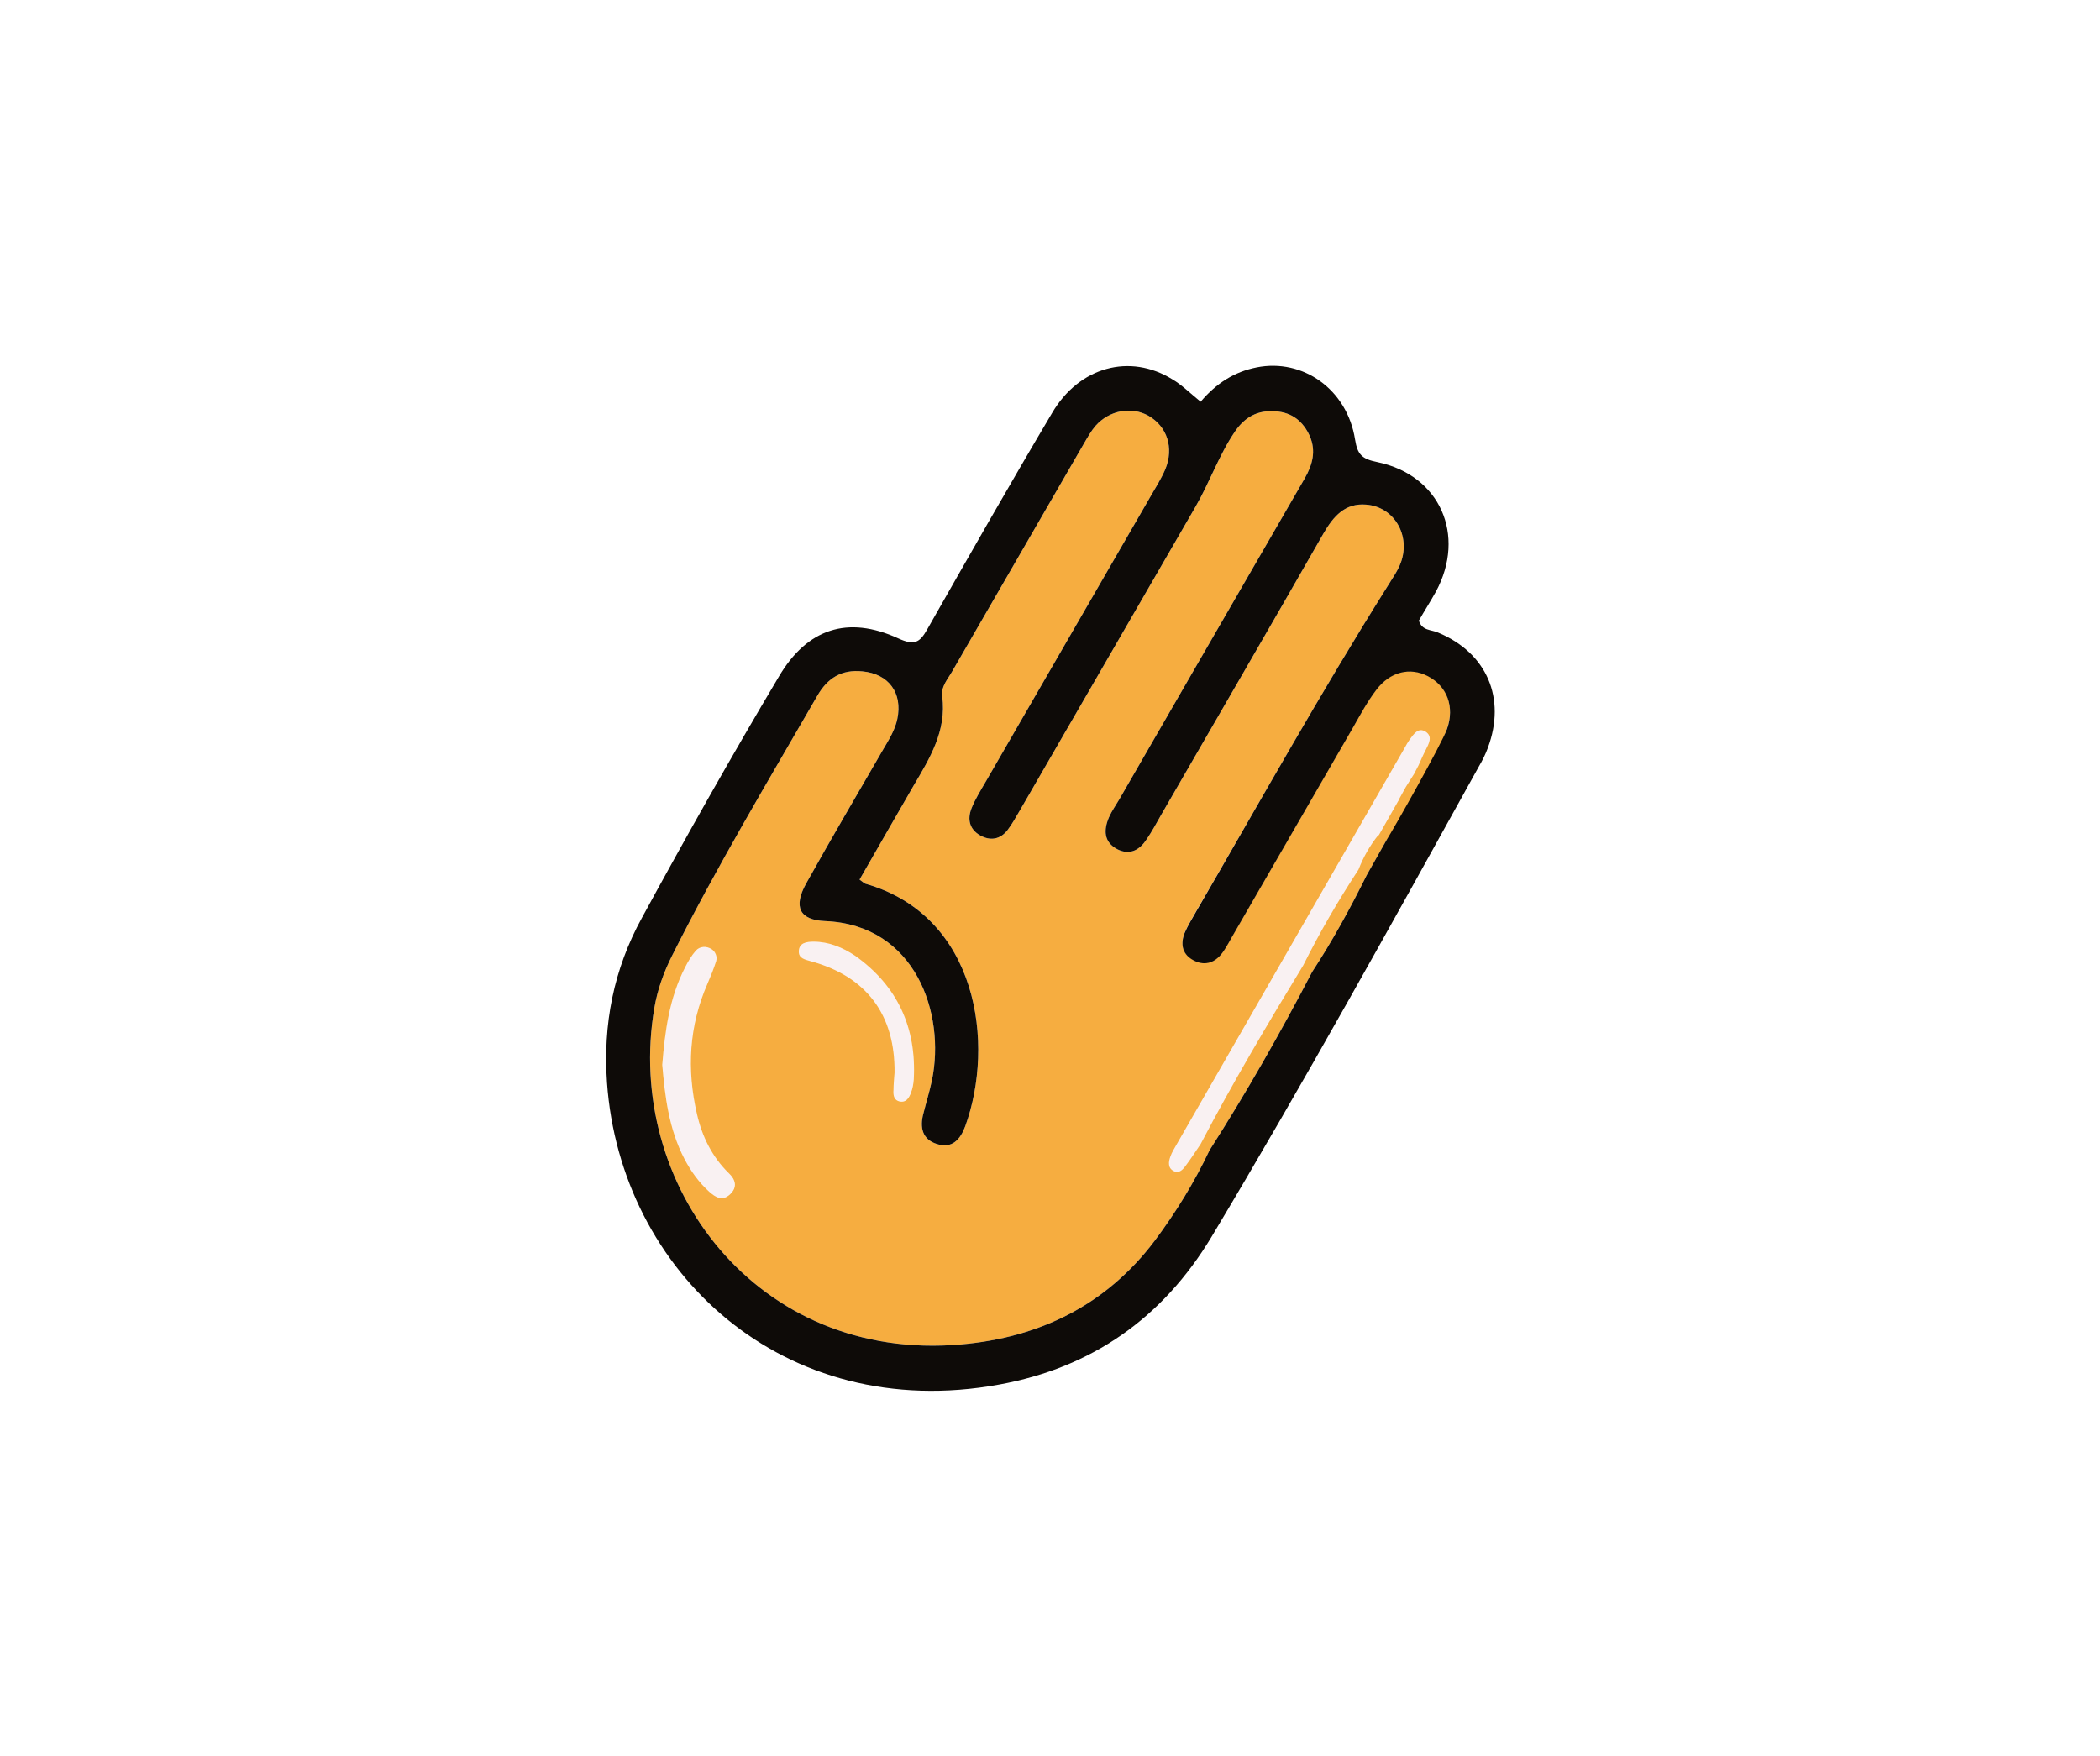
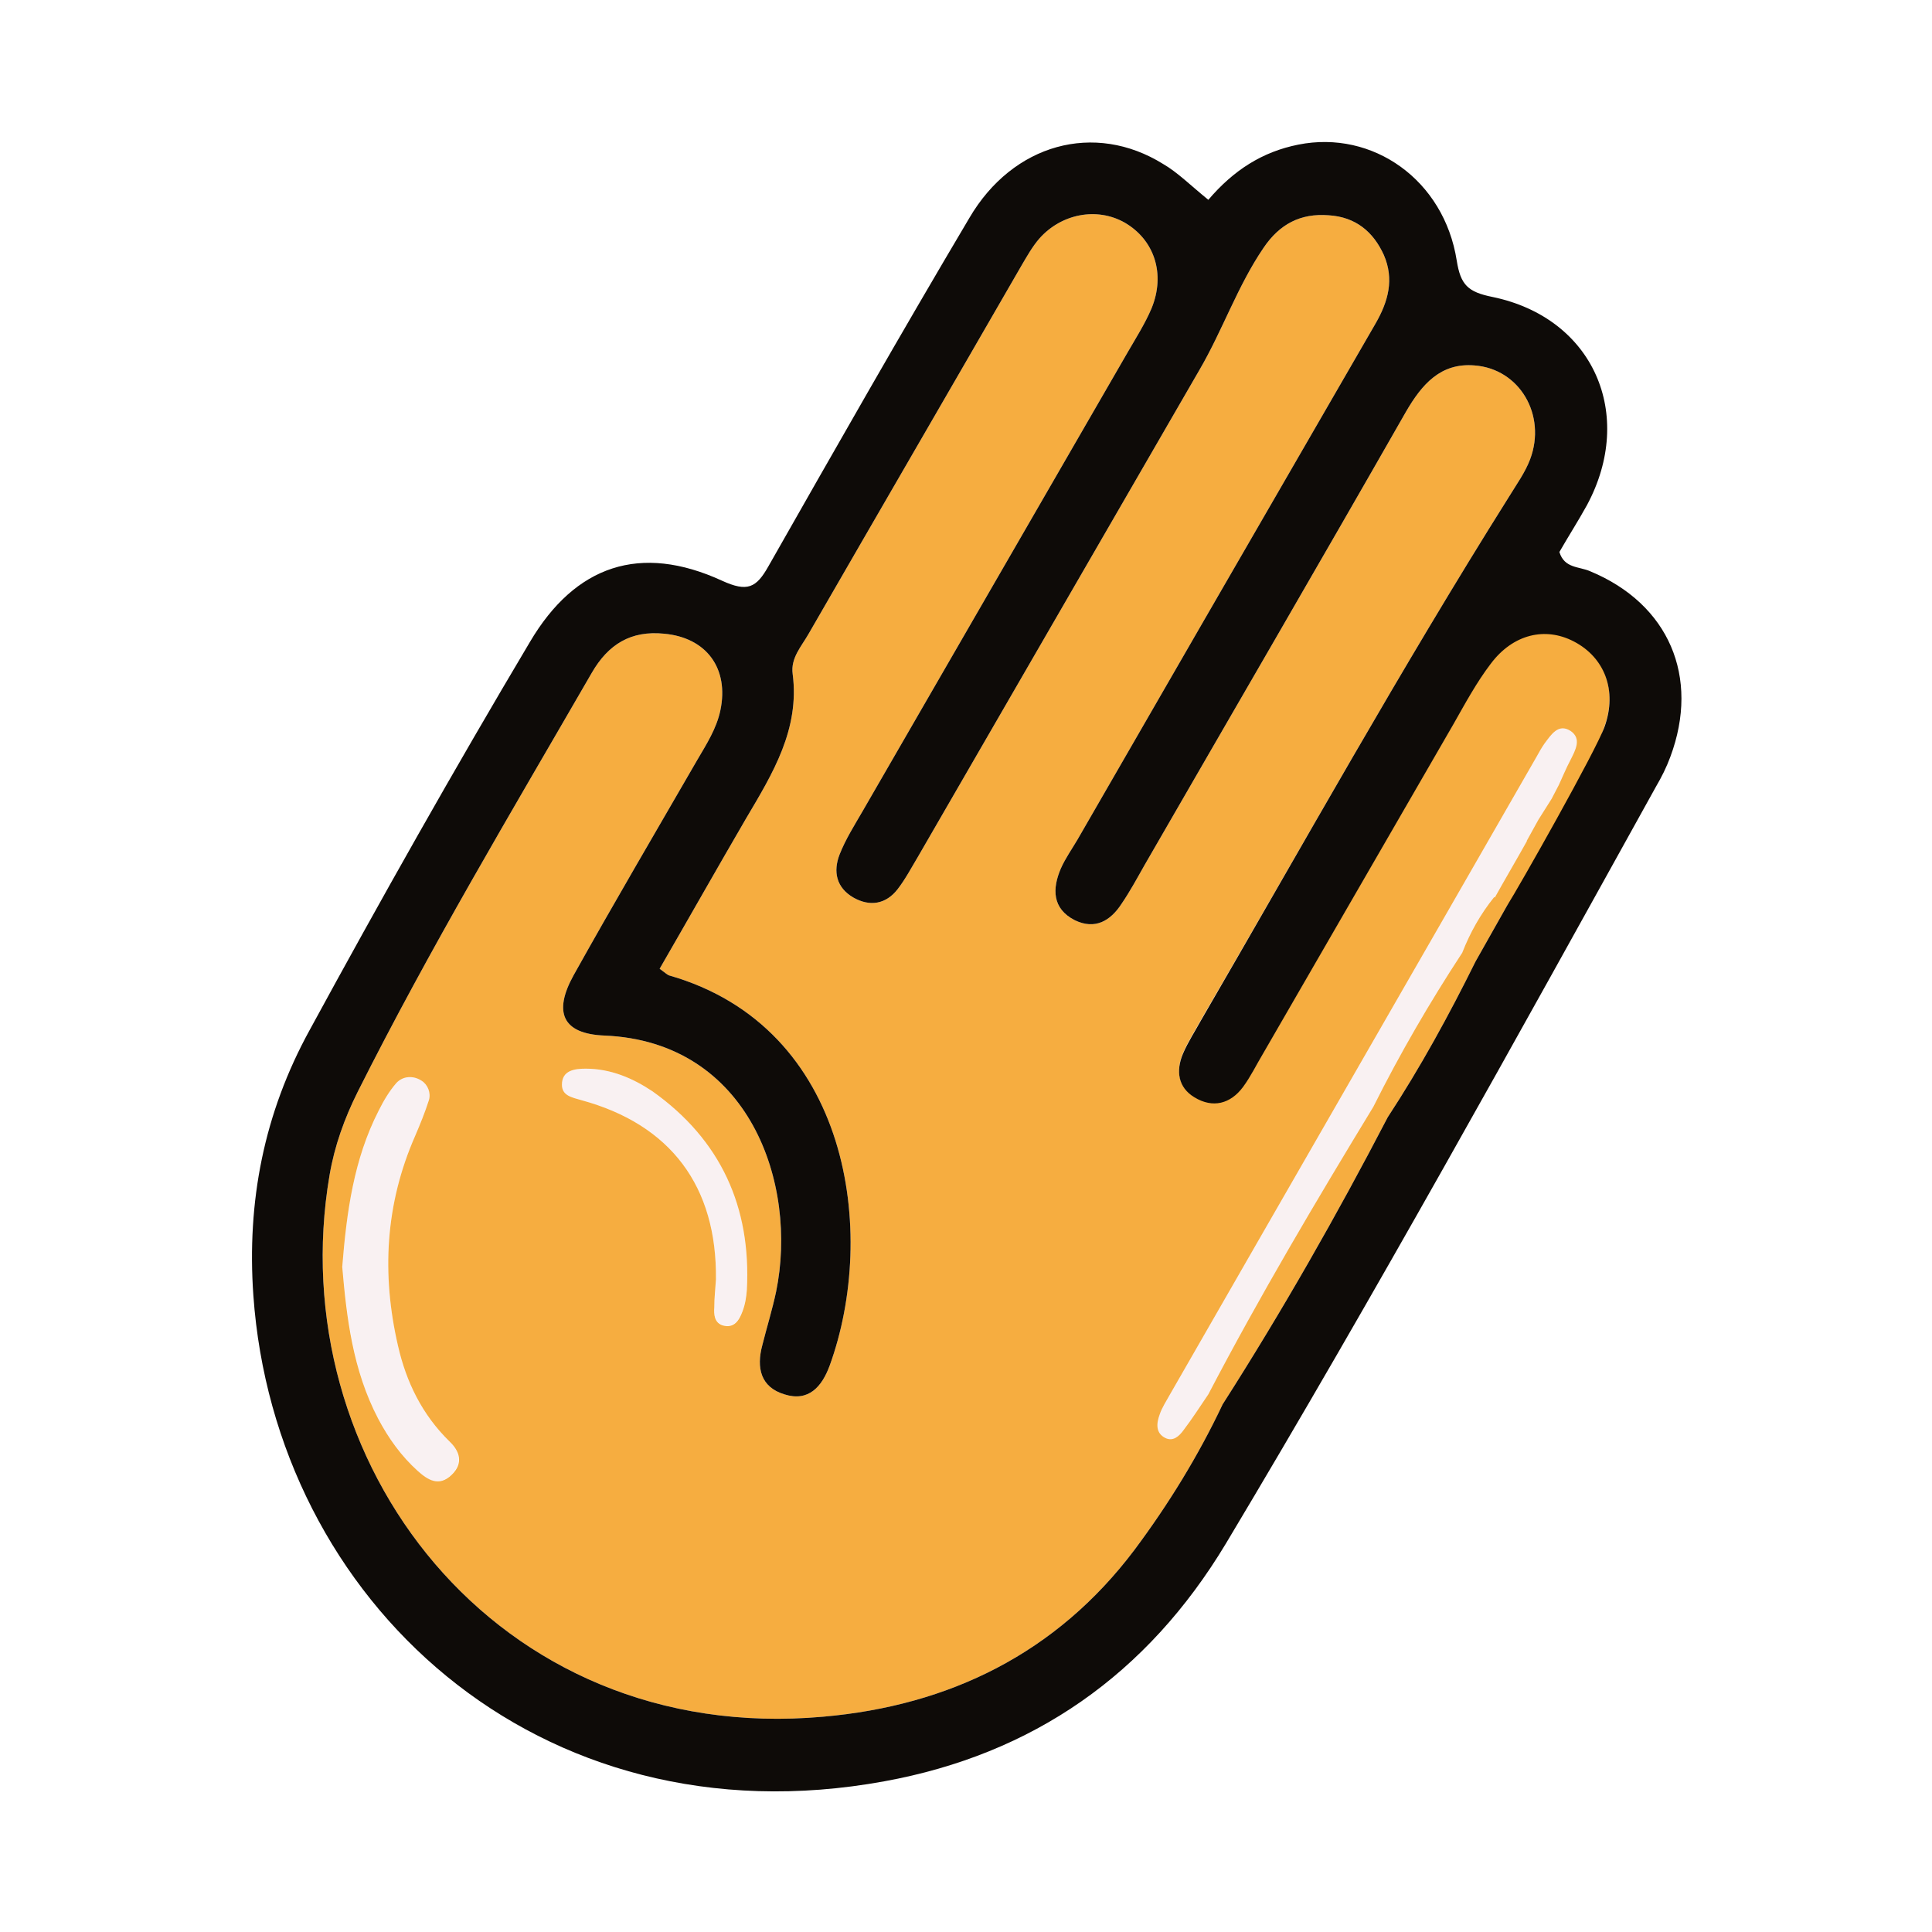
- <svg xmlns="http://www.w3.org/2000/svg" version="1.1" id="Layer_1" x="0px" y="0px" viewBox="0 0 612 511.8" style="enable-background:new 0 0 612 511.8;" xml:space="preserve">
+ <svg xmlns="http://www.w3.org/2000/svg" version="1.1" id="Layer_1" x="0px" y="0px" viewBox="0 0 350 350" style="enable-background:new 0 0 350 350;" xml:space="preserve">
  <style type="text/css">
	.st0{fill:#F9F1F2;}
	.st1{fill:#F6AD40;}
	.st2{fill:#0E0B08;}
</style>
  <g>
-     <polygon class="st0" points="333,336.6 340.5,346.6 350.8,338.7 421.7,212.5 414.7,207.3  " />
-     <path class="st0" d="M193,310.4c0.8-10,2.1-19.5,6.6-28.3c0.9-1.8,1.9-3.5,3.2-5c1.2-1.3,3.1-1.4,4.6-0.4c1.1,0.7,1.7,2.2,1.3,3.5   c-0.7,2.2-1.6,4.4-2.5,6.5c-5.4,12.3-6.1,25-3.1,38c1.5,6.6,4.4,12.5,9.3,17.3c1.8,1.8,2.5,4,0.3,6.1c-2.3,2.2-4.3,0.9-6.1-0.7   c-3-2.7-5.3-5.9-7.2-9.5C195,329.2,193.9,319.7,193,310.4z" />
-     <path class="st0" d="M260.7,312.7c0.2-16.9-8.2-28.1-24.4-32.5c-1.7-0.5-3.5-0.8-3.5-2.8c0-2.6,2.3-2.9,4.3-2.9   c4.5,0,8.5,1.7,12.1,4.1c12.4,8.7,17.9,20.9,17.1,35.9c-0.1,1.3-0.3,2.6-0.8,3.9c-0.6,1.6-1.5,3.1-3.6,2.5c-1.5-0.5-1.6-2-1.5-3.3   C260.5,316,260.6,314.4,260.7,312.7z" />
-     <path class="st1" d="M407.7,242.8l15.5-22.5l-4.5-1.1c1.2-2.2,2.2-4.4,3-6.8c2.3-6.5,0-12.5-5.6-15.4c-5.2-2.7-11-1.3-15,4   c-2.6,3.4-4.7,7.3-6.8,11c-11.5,19.9-23,39.8-34.5,59.7c-1.2,2-2.2,4.1-3.6,6c-2.3,3.1-5.5,3.9-8.8,1.9c-3-1.8-3.4-4.8-2.1-7.9   c0.9-2.1,2.2-4.1,3.3-6.1C367,234,384.8,202,404.3,171c1.4-2.3,3-4.5,3.9-6.9c3-8-1.9-16.4-10.1-17c-6.1-0.5-9.5,3.4-12.4,8.4   c-15.7,27.5-31.6,54.8-47.4,82.2c-1.3,2.3-2.6,4.7-4.1,6.9c-2,3.1-4.8,4.8-8.5,3c-4.1-2.1-4.1-5.7-2.5-9.4c0.8-1.8,2-3.5,3-5.2   c7.5-13,15-26,22.5-39c10.5-18.2,21-36.3,31.5-54.5c2.3-4,3.4-8,1.5-12.4c-1.9-4.2-5.1-6.9-10-7.2c-5.1-0.4-8.9,1.6-11.8,5.9   c-4.7,6.9-7.4,14.9-11.6,22.1c-17,29.4-34,58.8-51,88.2c-1.2,2-2.3,4.1-3.7,5.9c-2.1,2.7-5,3.2-8,1.5c-3.1-1.8-3.7-4.7-2.5-7.8   c1.1-2.8,2.7-5.3,4.2-7.9c16-27.7,32-55.4,48-83.1c1.5-2.6,3.1-5.1,4.3-7.9c2.6-6.3,0.5-12.5-4.9-15.6c-5-2.8-11.4-1.6-15.4,2.9   c-1.3,1.5-2.3,3.3-3.3,5c-12.8,22.2-25.7,44.4-38.5,66.6c-1.3,2.3-3.3,4.4-2.9,7.3c1.3,10-3.6,18-8.4,26.1   c-5.3,9.1-10.5,18.3-15.7,27.3c1.1,0.8,1.4,1.1,1.7,1.2c32.9,9.4,37.8,46.8,29.1,70.7c-1.4,3.8-3.8,6.6-8.2,5.2   c-4.3-1.3-5.1-4.8-4-8.9c0.8-3.2,1.8-6.4,2.5-9.7c4-19.5-4.8-45.3-31.1-46.4c-7.6-0.3-9.3-4.2-5.6-10.9c7.3-13.1,14.9-26,22.4-39   c1.7-2.9,3.5-5.7,4.2-9c1.6-7.6-2.5-13.2-10.2-13.9c-6-0.6-10.1,1.9-13.1,7.1c-14.5,25.1-29.4,50-42.4,75.9   c-2.4,4.8-4.2,9.8-5.1,15.1c-8.8,51.6,29.9,103.4,89.4,98.1c22.9-2,42.3-11.5,56.4-30.2c6.2-8.3,11.6-17.1,16-26.4c0,0,0,0,0,0   c10.8-16.9,20.7-34.3,29.9-52c0,0,0,0,0,0c5.9-9,11.1-18.5,15.9-28.2c0,0,0,0,0,0c1.9-3.4,3.8-6.7,5.7-10.1c0,0,0,0,0,0   c0.8-1.1,1.6-2.3,2.3-3.4L407.7,242.8z M212.8,348.1c-2.3,2.2-4.3,0.9-6.1-0.7c-3-2.7-5.3-5.9-7.2-9.5c-4.6-8.8-5.7-18.3-6.5-27.5   c0.8-10,2.1-19.5,6.6-28.3c0.9-1.8,1.9-3.5,3.2-5c1.2-1.3,3.1-1.4,4.6-0.4c1.1,0.7,1.7,2.2,1.3,3.5c-0.7,2.2-1.6,4.4-2.5,6.5   c-5.4,12.3-6.1,25-3.1,38c1.5,6.6,4.4,12.5,9.3,17.3C214.3,343.8,215,346,212.8,348.1z M266.3,314.6c-0.1,1.3-0.3,2.6-0.8,3.9   c-0.6,1.6-1.5,3.1-3.6,2.5c-1.5-0.5-1.6-2-1.5-3.3c0-1.7,0.2-3.3,0.3-5c0.2-16.9-8.2-28.1-24.4-32.5c-1.7-0.5-3.5-0.8-3.5-2.8   c0-2.6,2.3-2.9,4.3-2.9c4.5,0,8.5,1.7,12.1,4.1C261.6,287.4,267.1,299.6,266.3,314.6z M402,243.7c-0.1-0.1-0.2-0.2-0.3-0.3   c-2.5,3.1-4.4,6.5-5.8,10.1c0,0,0,0,0,0c-5.9,9-11.3,18.3-16.1,27.9c0,0,0,0,0,0c-10.4,17.1-20.6,34.3-29.9,52.1c0,0,0,0,0,0   c-1.5,2.2-2.9,4.4-4.5,6.5c-0.8,1.1-1.9,2.1-3.3,1.4c-1.8-0.9-1.6-2.7-1-4.3c0.4-1.2,1.2-2.4,1.8-3.5c22.1-38.5,44.3-77,66.4-115.5   c0.5-0.9,1-1.8,1.5-2.5c1.2-1.6,2.5-3.7,4.7-2.3c2.1,1.4,0.9,3.5,0,5.3c-0.8,1.5-1.4,3-2.1,4.5c-0.4,0.8-0.9,1.7-1.3,2.5   c0,0,0.1,0.1,0.1,0.1c0,0-0.1-0.1-0.1-0.1c-0.8,1.3-1.6,2.5-2.4,3.8c0.1,0.1,0.1,0.1,0.2,0.2l0,0c-0.1-0.1-0.1-0.1-0.2-0.2   c-0.7,1.3-1.4,2.5-2.1,3.8l0,0.1c-1.9,3.4-3.9,6.8-5.8,10.2C401.8,243.5,401.9,243.6,402,243.7z" />
-     <path class="st2" d="M349.9,117.1c4.6-5.4,9.8-8.7,16.3-10c13.5-2.7,26.4,6.4,28.7,21c0.7,4.4,2,5.7,6.5,6.6   c18.3,3.8,25.9,21.3,17.1,37.7c-1.6,2.9-3.4,5.7-5,8.5c0.9,3,3.6,2.6,5.6,3.5c14.2,5.9,19.9,19.1,14.5,33.6   c-0.7,1.9-1.6,3.7-2.6,5.4c-25.5,46-50.9,92-77.9,137.1c-14.3,23.8-35,38.2-61.9,43.1c-62.9,11.5-110.4-32.9-114.3-88   c-1.2-17,1.9-33,10.2-48.1c12.9-23.7,26.1-47.1,39.9-70.3c8.2-13.9,20-17.9,34.8-11.1c4.6,2.1,6.2,1.3,8.4-2.6   c12-21.1,24-42.2,36.4-63.1c7.9-13.5,22.7-17.5,35.1-9.8C344.3,112.1,346.7,114.5,349.9,117.1z M421.7,212.5   c2.3-6.5,0-12.5-5.6-15.4c-5.2-2.7-11-1.3-15,4c-2.6,3.4-4.7,7.3-6.8,11c-11.5,19.9-23,39.8-34.5,59.7c-1.2,2-2.2,4.1-3.6,6   c-2.3,3.1-5.5,3.9-8.8,1.9c-3-1.8-3.4-4.8-2.1-7.9c0.9-2.1,2.2-4.1,3.3-6.1C367,234,384.8,202,404.3,171c1.4-2.3,3-4.5,3.9-6.9   c3-8-1.9-16.4-10.1-17c-6.1-0.5-9.5,3.4-12.4,8.4c-15.7,27.5-31.6,54.8-47.4,82.2c-1.3,2.3-2.6,4.7-4.1,6.9c-2,3.1-4.8,4.8-8.5,3   c-4.1-2.1-4.1-5.7-2.5-9.4c0.8-1.8,2-3.5,3-5.2c7.5-13,15-26,22.5-39c10.5-18.2,21-36.3,31.5-54.5c2.3-4,3.4-8,1.5-12.4   c-1.9-4.2-5.1-6.9-10-7.2c-5.1-0.4-8.9,1.6-11.8,5.9c-4.7,6.9-7.4,14.9-11.6,22.1c-17,29.4-34,58.8-51,88.2c-1.2,2-2.3,4.1-3.7,5.9   c-2.1,2.7-5,3.2-8,1.5c-3.1-1.8-3.7-4.7-2.5-7.8c1.1-2.8,2.7-5.3,4.2-7.9c16-27.7,32-55.4,48-83.1c1.5-2.6,3.1-5.1,4.3-7.9   c2.6-6.3,0.5-12.5-4.9-15.6c-5-2.8-11.4-1.6-15.4,2.9c-1.3,1.5-2.3,3.3-3.3,5c-12.8,22.2-25.7,44.4-38.5,66.6   c-1.3,2.3-3.3,4.4-2.9,7.3c1.3,10-3.6,18-8.4,26.1c-5.3,9.1-10.5,18.3-15.7,27.3c1.1,0.8,1.4,1.1,1.7,1.2   c32.9,9.4,37.8,46.8,29.1,70.7c-1.4,3.8-3.8,6.6-8.2,5.2c-4.3-1.3-5.1-4.8-4-8.9c0.8-3.2,1.8-6.4,2.5-9.7   c4-19.5-4.8-45.3-31.1-46.4c-7.6-0.3-9.3-4.2-5.6-10.9c7.3-13.1,14.9-26,22.4-39c1.7-2.9,3.5-5.7,4.2-9c1.6-7.6-2.5-13.2-10.2-13.9   c-6-0.6-10.1,1.9-13.1,7.1c-14.5,25.1-29.4,50-42.4,75.9c-2.4,4.8-4.2,9.8-5.1,15.1c-8.8,51.6,29.9,103.4,89.4,98.1   c22.9-2,42.3-11.5,56.4-30.2c6.2-8.3,11.6-17.1,16-26.4c10.8-16.9,20.7-34.3,29.9-52c5.9-9,11.1-18.5,15.9-28.2   c1.9-3.4,3.8-6.7,5.7-10.1C406,241.9,420.2,216.8,421.7,212.5z" />
+     <polygon class="st0" points="202,255.7 209.5,265.7 219.8,257.8 290.7,131.6 283.7,126.4  " />
+     <path class="st0" d="M62,229.5c0.8-10,2.1-19.5,6.6-28.3c0.9-1.8,1.9-3.5,3.2-5c1.2-1.3,3.1-1.4,4.6-0.4c1.1,0.7,1.7,2.2,1.3,3.5   c-0.7,2.2-1.6,4.4-2.5,6.5c-5.4,12.3-6.1,25-3.1,38c1.5,6.6,4.4,12.5,9.3,17.3c1.8,1.8,2.5,4,0.3,6.1c-2.3,2.2-4.3,0.9-6.1-0.7   c-3-2.7-5.3-5.9-7.2-9.5C64,248.3,62.9,238.8,62,229.5z" />
+     <path class="st0" d="M129.7,231.8c0.2-16.9-8.2-28.1-24.4-32.5c-1.7-0.5-3.5-0.8-3.5-2.8c0-2.6,2.3-2.9,4.3-2.9   c4.5,0,8.5,1.7,12.1,4.1c12.4,8.7,17.9,20.9,17.1,35.9c-0.1,1.3-0.3,2.6-0.8,3.9c-0.6,1.6-1.5,3.1-3.6,2.5c-1.5-0.5-1.6-2-1.5-3.3   C129.5,235.1,129.6,233.5,129.7,231.8z" />
+     <path class="st1" d="M276.7,161.9l15.5-22.5l-4.5-1.1c1.2-2.2,2.2-4.4,3-6.8c2.3-6.5,0-12.5-5.6-15.4c-5.2-2.7-11-1.3-15,4   c-2.6,3.4-4.7,7.3-6.8,11c-11.5,19.9-23,39.8-34.5,59.7c-1.2,2-2.2,4.1-3.6,6c-2.3,3.1-5.5,3.9-8.8,1.9c-3-1.8-3.4-4.8-2.1-7.9   c0.9-2.1,2.2-4.1,3.3-6.1c18.4-31.6,36.2-63.6,55.7-94.6c1.4-2.3,3-4.5,3.9-6.9c3-8-1.9-16.4-10.1-17c-6.1-0.5-9.5,3.4-12.4,8.4   c-15.7,27.5-31.6,54.8-47.4,82.2c-1.3,2.3-2.6,4.7-4.1,6.9c-2,3.1-4.8,4.8-8.5,3c-4.1-2.1-4.1-5.7-2.5-9.4c0.8-1.8,2-3.5,3-5.2   c7.5-13,15-26,22.5-39c10.5-18.2,21-36.3,31.5-54.5c2.3-4,3.4-8,1.5-12.4c-1.9-4.2-5.1-6.9-10-7.2c-5.1-0.4-8.9,1.6-11.8,5.9   c-4.7,6.9-7.4,14.9-11.6,22.1c-17,29.4-34,58.8-51,88.2c-1.2,2-2.3,4.1-3.7,5.9c-2.1,2.7-5,3.2-8,1.5c-3.1-1.8-3.7-4.7-2.5-7.8   c1.1-2.8,2.7-5.3,4.2-7.9c16-27.7,32-55.4,48-83.1c1.5-2.6,3.1-5.1,4.3-7.9c2.6-6.3,0.5-12.5-4.9-15.6c-5-2.8-11.4-1.6-15.4,2.9   c-1.3,1.5-2.3,3.3-3.3,5c-12.8,22.2-25.7,44.4-38.5,66.6c-1.3,2.3-3.3,4.4-2.9,7.3c1.3,10-3.6,18-8.4,26.1   c-5.3,9.1-10.5,18.3-15.7,27.3c1.1,0.8,1.4,1.1,1.7,1.2c32.9,9.4,37.8,46.8,29.1,70.7c-1.4,3.8-3.8,6.6-8.2,5.2   c-4.3-1.3-5.1-4.8-4-8.9c0.8-3.2,1.8-6.4,2.5-9.7c4-19.5-4.8-45.3-31.1-46.4c-7.6-0.3-9.3-4.2-5.6-10.9c7.3-13.1,14.9-26,22.4-39   c1.7-2.9,3.5-5.7,4.2-9c1.6-7.6-2.5-13.2-10.2-13.9c-6-0.6-10.1,1.9-13.1,7.1c-14.5,25.1-29.4,50-42.4,75.9   c-2.4,4.8-4.2,9.8-5.1,15.1c-8.8,51.6,29.9,103.4,89.4,98.1c22.9-2,42.3-11.5,56.4-30.2c6.2-8.3,11.6-17.1,16-26.4l0,0   c10.8-16.9,20.7-34.3,29.9-52l0,0c5.9-9,11.1-18.5,15.9-28.2l0,0c1.9-3.4,3.8-6.7,5.7-10.1l0,0c0.8-1.1,1.6-2.3,2.3-3.4   L276.7,161.9z M81.8,267.2c-2.3,2.2-4.3,0.9-6.1-0.7c-3-2.7-5.3-5.9-7.2-9.5c-4.6-8.8-5.7-18.3-6.5-27.5c0.8-10,2.1-19.5,6.6-28.3   c0.9-1.8,1.9-3.5,3.2-5c1.2-1.3,3.1-1.4,4.6-0.4c1.1,0.7,1.7,2.2,1.3,3.5c-0.7,2.2-1.6,4.4-2.5,6.5c-5.4,12.3-6.1,25-3.1,38   c1.5,6.6,4.4,12.5,9.3,17.3C83.3,262.9,84,265.1,81.8,267.2z M135.3,233.7c-0.1,1.3-0.3,2.6-0.8,3.9c-0.6,1.6-1.5,3.1-3.6,2.5   c-1.5-0.5-1.6-2-1.5-3.3c0-1.7,0.2-3.3,0.3-5c0.2-16.9-8.2-28.1-24.4-32.5c-1.7-0.5-3.5-0.8-3.5-2.8c0-2.6,2.3-2.9,4.3-2.9   c4.5,0,8.5,1.7,12.1,4.1C130.6,206.5,136.1,218.7,135.3,233.7z M271,162.8c-0.1-0.1-0.2-0.2-0.3-0.3c-2.5,3.1-4.4,6.5-5.8,10.1l0,0   c-5.9,9-11.3,18.3-16.1,27.9l0,0c-10.4,17.1-20.6,34.3-29.9,52.1l0,0c-1.5,2.2-2.9,4.4-4.5,6.5c-0.8,1.1-1.9,2.1-3.3,1.4   c-1.8-0.9-1.6-2.7-1-4.3c0.4-1.2,1.2-2.4,1.8-3.5c22.1-38.5,44.3-77,66.4-115.5c0.5-0.9,1-1.8,1.5-2.5c1.2-1.6,2.5-3.7,4.7-2.3   c2.1,1.4,0.9,3.5,0,5.3c-0.8,1.5-1.4,3-2.1,4.5c-0.4,0.8-0.9,1.7-1.3,2.5l0.1,0.1l-0.1-0.1c-0.8,1.3-1.6,2.5-2.4,3.8   c0.1,0.1,0.1,0.1,0.2,0.2l0,0c-0.1-0.1-0.1-0.1-0.2-0.2c-0.7,1.3-1.4,2.5-2.1,3.8v0.1c-1.9,3.4-3.9,6.8-5.8,10.2   C270.8,162.6,270.9,162.7,271,162.8z" />
+     <path class="st2" d="M218.9,36.2c4.6-5.4,9.8-8.7,16.3-10c13.5-2.7,26.4,6.4,28.7,21c0.7,4.4,2,5.7,6.5,6.6   c18.3,3.8,25.9,21.3,17.1,37.7c-1.6,2.9-3.4,5.7-5,8.5c0.9,3,3.6,2.6,5.6,3.5c14.2,5.9,19.9,19.1,14.5,33.6   c-0.7,1.9-1.6,3.7-2.6,5.4c-25.5,46-50.9,92-77.9,137.1c-14.3,23.8-35,38.2-61.9,43.1c-62.9,11.5-110.4-32.9-114.3-88   c-1.2-17,1.9-33,10.2-48.1C69,162.9,82.2,139.5,96,116.3c8.2-13.9,20-17.9,34.8-11.1c4.6,2.1,6.2,1.3,8.4-2.6   c12-21.1,24-42.2,36.4-63.1c7.9-13.5,22.7-17.5,35.1-9.8C213.3,31.2,215.7,33.6,218.9,36.2z M290.7,131.6c2.3-6.5,0-12.5-5.6-15.4   c-5.2-2.7-11-1.3-15,4c-2.6,3.4-4.7,7.3-6.8,11c-11.5,19.9-23,39.8-34.5,59.7c-1.2,2-2.2,4.1-3.6,6c-2.3,3.1-5.5,3.9-8.8,1.9   c-3-1.8-3.4-4.8-2.1-7.9c0.9-2.1,2.2-4.1,3.3-6.1c18.4-31.7,36.2-63.7,55.7-94.7c1.4-2.3,3-4.5,3.9-6.9c3-8-1.9-16.4-10.1-17   c-6.1-0.5-9.5,3.4-12.4,8.4c-15.7,27.5-31.6,54.8-47.4,82.2c-1.3,2.3-2.6,4.7-4.1,6.9c-2,3.1-4.8,4.8-8.5,3   c-4.1-2.1-4.1-5.7-2.5-9.4c0.8-1.8,2-3.5,3-5.2c7.5-13,15-26,22.5-39c10.5-18.2,21-36.3,31.5-54.5c2.3-4,3.4-8,1.5-12.4   c-1.9-4.2-5.1-6.9-10-7.2c-5.1-0.4-8.9,1.6-11.8,5.9c-4.7,6.9-7.4,14.9-11.6,22.1c-17,29.4-34,58.8-51,88.2c-1.2,2-2.3,4.1-3.7,5.9   c-2.1,2.7-5,3.2-8,1.5c-3.1-1.8-3.7-4.7-2.5-7.8c1.1-2.8,2.7-5.3,4.2-7.9c16-27.7,32-55.4,48-83.1c1.5-2.6,3.1-5.1,4.3-7.9   c2.6-6.3,0.5-12.5-4.9-15.6c-5-2.8-11.4-1.6-15.4,2.9c-1.3,1.5-2.3,3.3-3.3,5c-12.8,22.2-25.7,44.4-38.5,66.6   c-1.3,2.3-3.3,4.4-2.9,7.3c1.3,10-3.6,18-8.4,26.1c-5.3,9.1-10.5,18.3-15.7,27.3c1.1,0.8,1.4,1.1,1.7,1.2   c32.9,9.4,37.8,46.8,29.1,70.7c-1.4,3.8-3.8,6.6-8.2,5.2c-4.3-1.3-5.1-4.8-4-8.9c0.8-3.2,1.8-6.4,2.5-9.7   c4-19.5-4.8-45.3-31.1-46.4c-7.6-0.3-9.3-4.2-5.6-10.9c7.3-13.1,14.9-26,22.4-39c1.7-2.9,3.5-5.7,4.2-9c1.6-7.6-2.5-13.2-10.2-13.9   c-6-0.6-10.1,1.9-13.1,7.1c-14.5,25.1-29.4,50-42.4,75.9c-2.4,4.8-4.2,9.8-5.1,15.1c-8.8,51.6,29.9,103.4,89.4,98.1   c22.9-2,42.3-11.5,56.4-30.2c6.2-8.3,11.6-17.1,16-26.4c10.8-16.9,20.7-34.3,29.9-52c5.9-9,11.1-18.5,15.9-28.2   c1.9-3.4,3.8-6.7,5.7-10.1C275,161,289.2,135.9,290.7,131.6z" />
  </g>
</svg>
